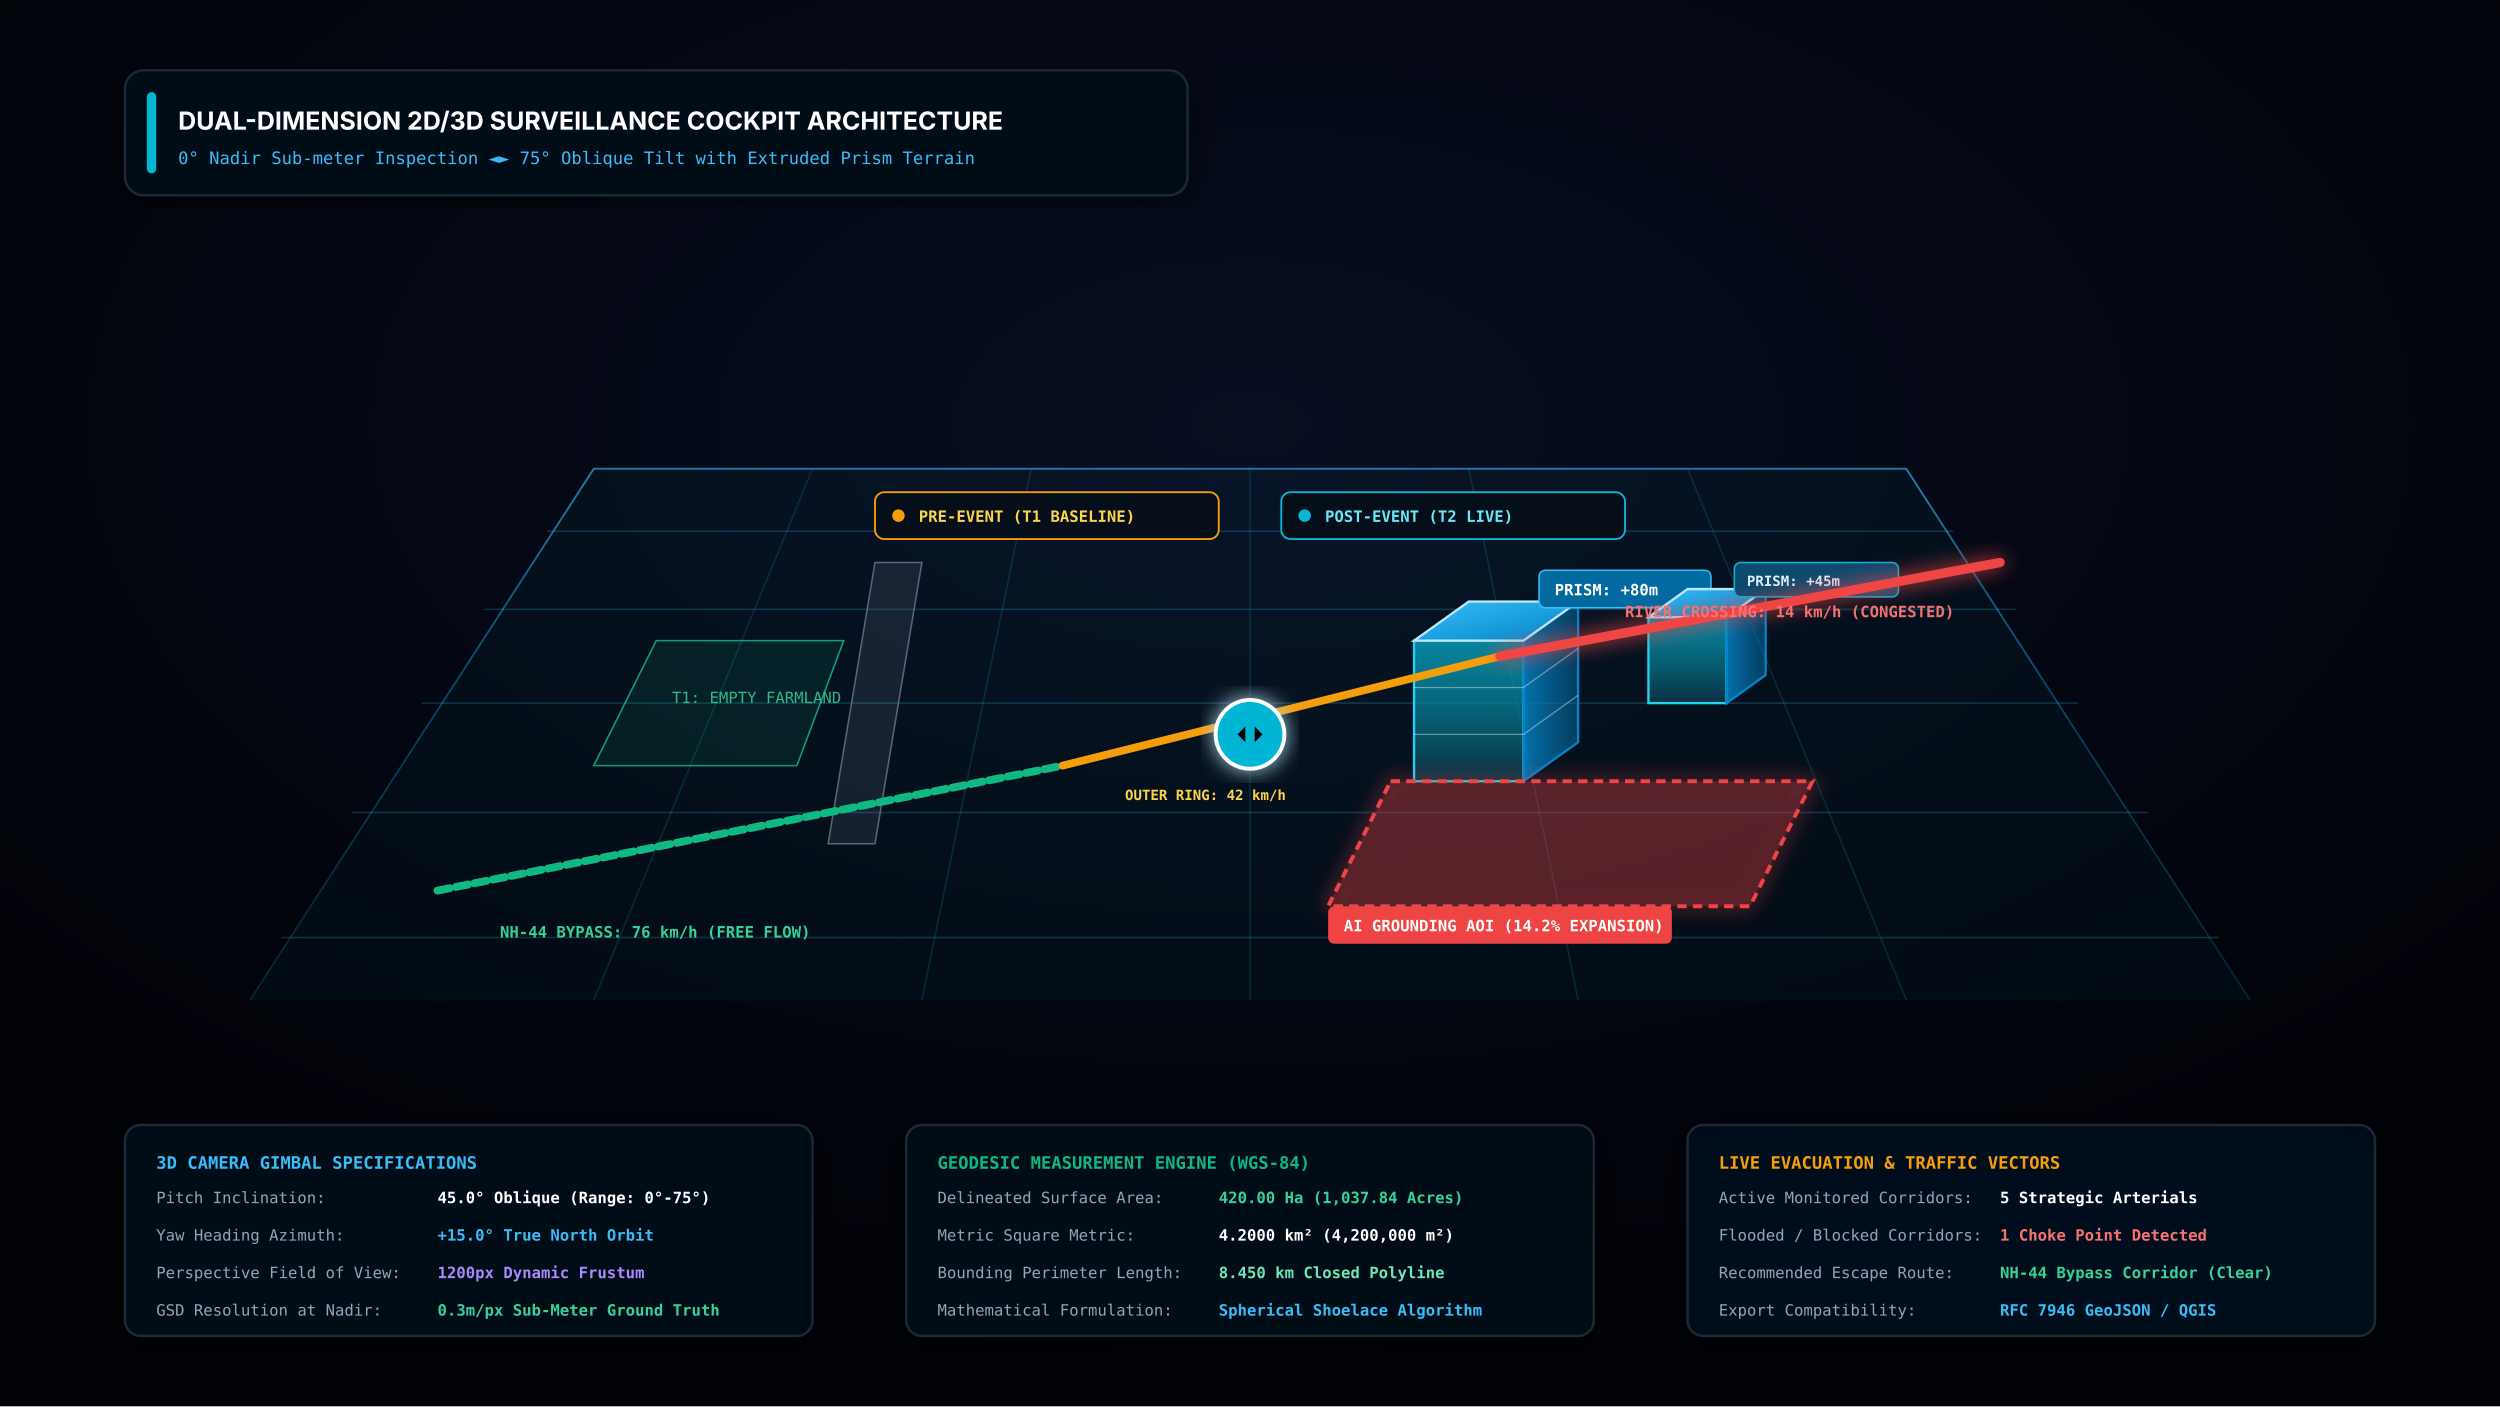
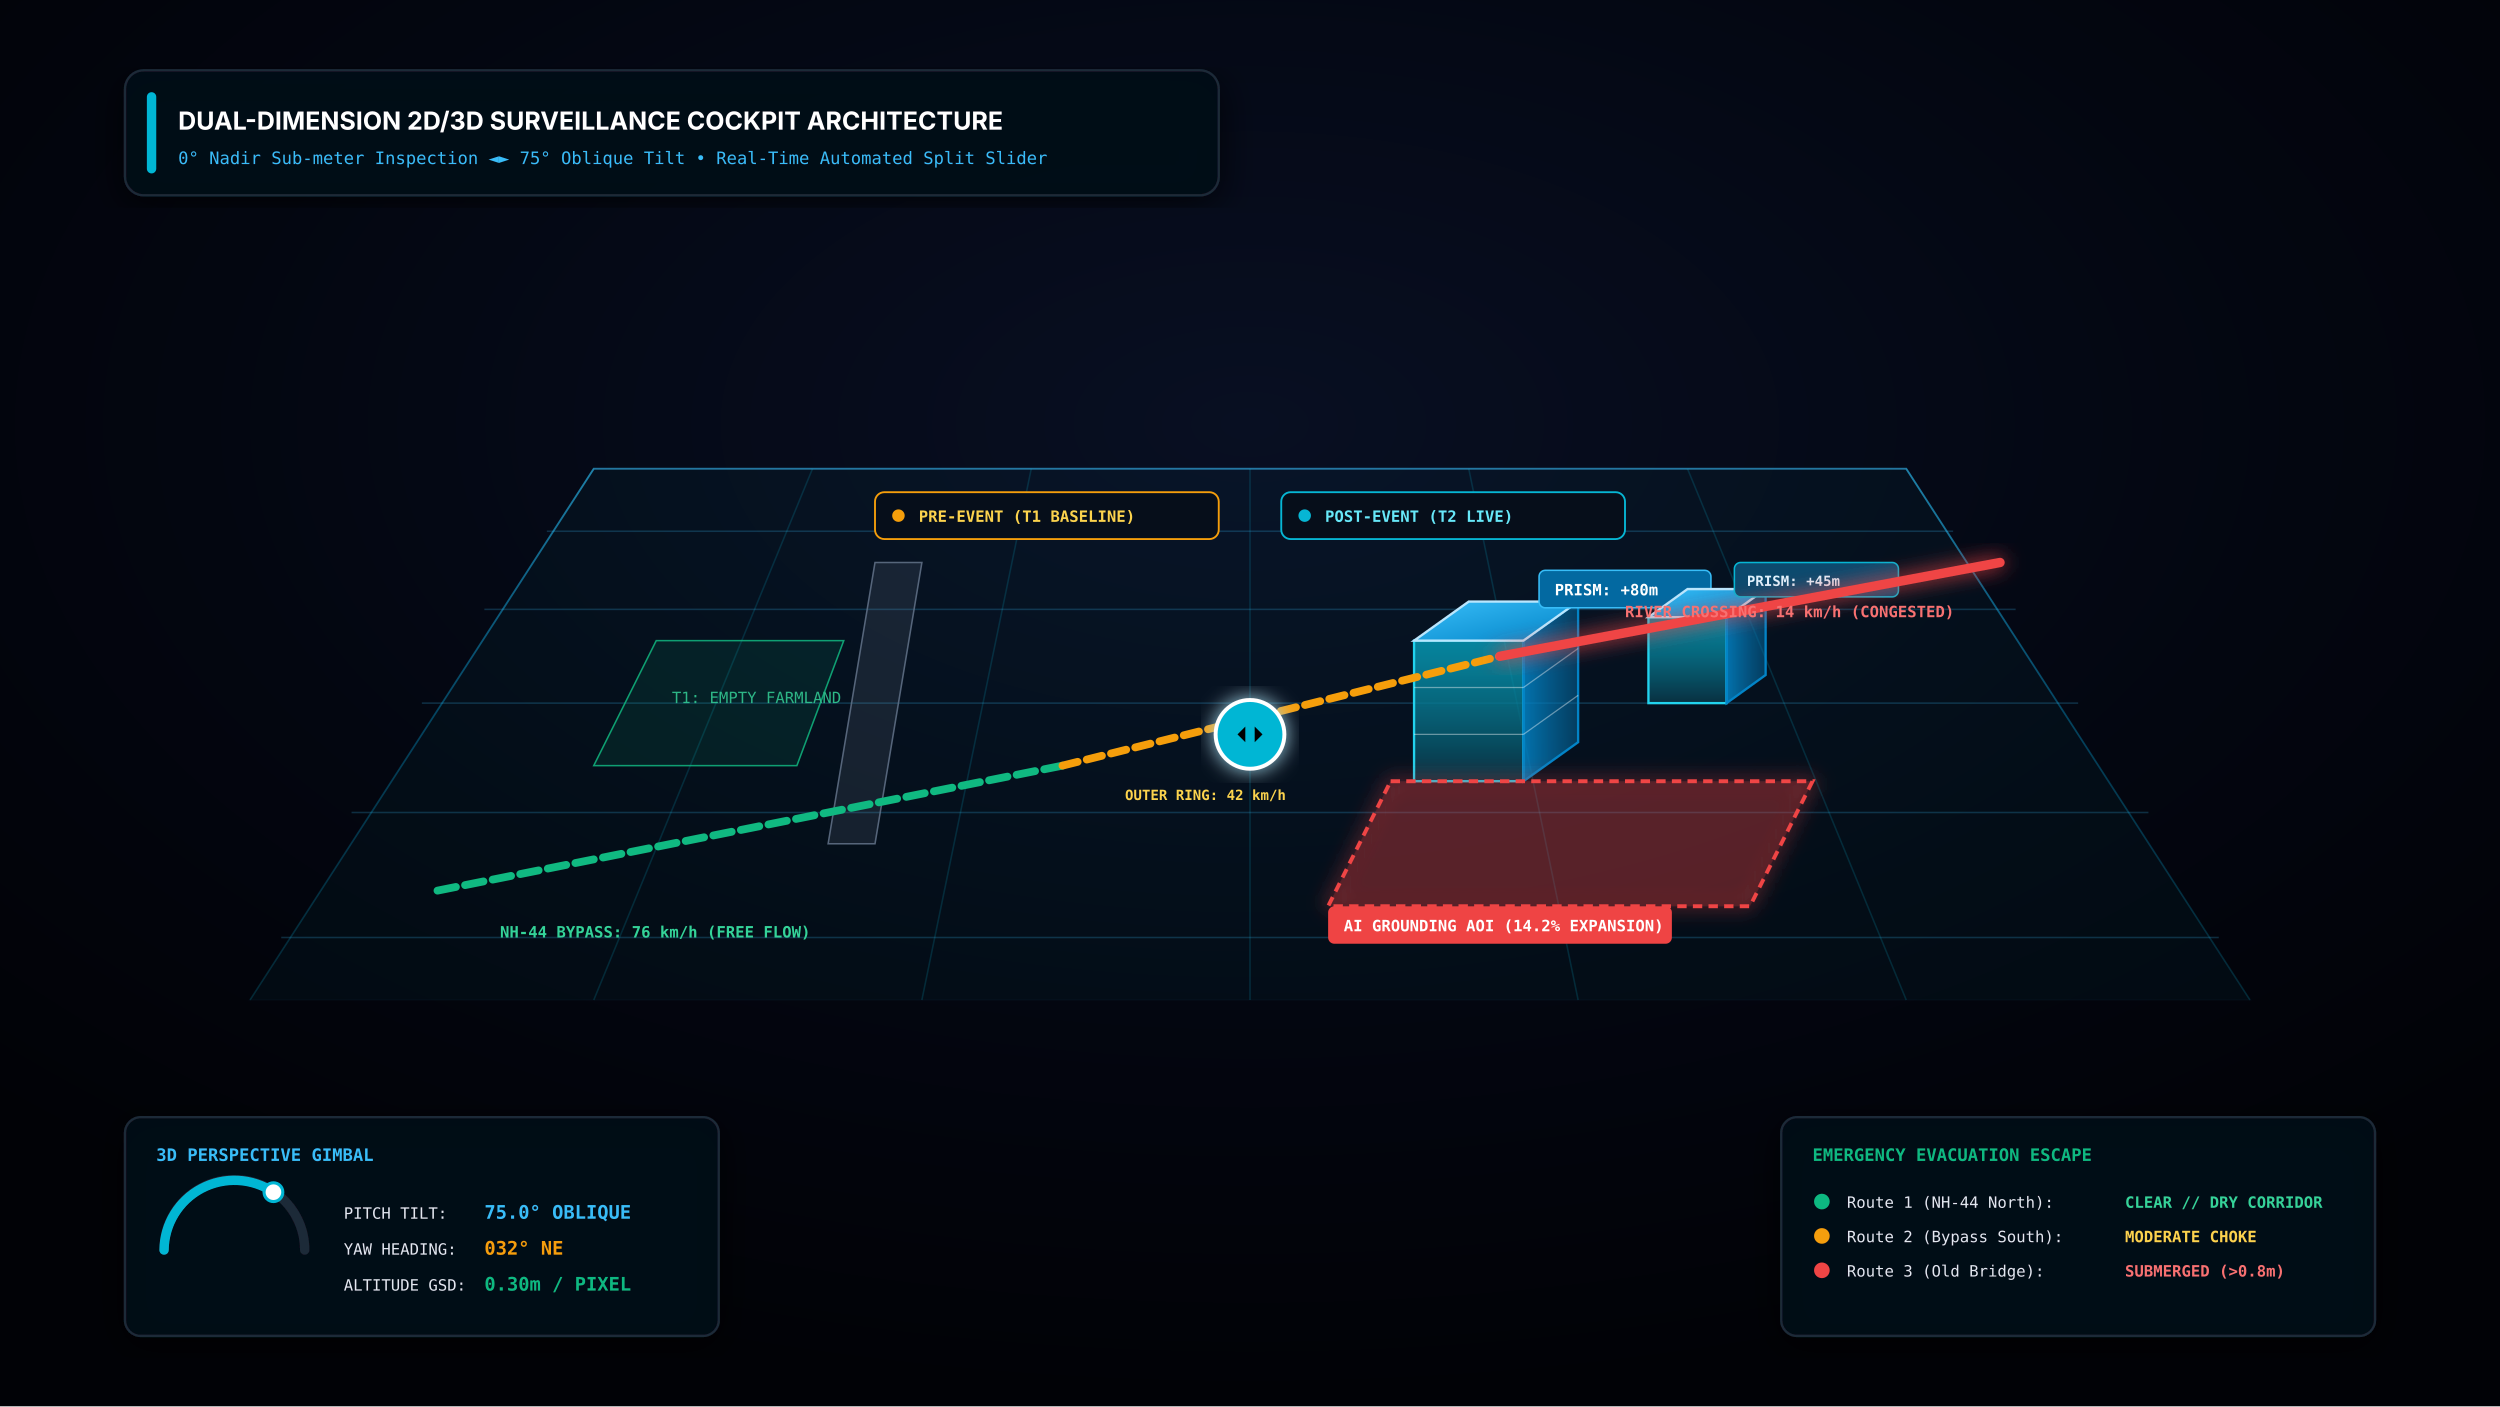
<svg xmlns="http://www.w3.org/2000/svg" viewBox="0 0 1600 900" width="100%" height="100%">
  <defs>
    <radialGradient id="cockpitBg" cx="50%" cy="30%" r="70%">
      <stop offset="0%" stop-color="#080F22" />
      <stop offset="60%" stop-color="#030610" />
      <stop offset="100%" stop-color="#010206" />
    </radialGradient>
    <linearGradient id="perspGrid" x1="0%" y1="0%" x2="0%" y2="100%">
      <stop offset="0%" stop-color="#38BDF8" stop-opacity="0.6" />
      <stop offset="50%" stop-color="#0284C7" stop-opacity="0.25" />
      <stop offset="100%" stop-color="#0C4A6E" stop-opacity="0.05" />
    </linearGradient>
    <linearGradient id="swipeBeam" x1="0%" y1="0%" x2="0%" y2="100%">
      <stop offset="0%" stop-color="#22D3EE" />
      <stop offset="50%" stop-color="#06B6D4" />
      <stop offset="100%" stop-color="#0891B2" />
    </linearGradient>
    <linearGradient id="prismFront" x1="0%" y1="0%" x2="0%" y2="100%">
      <stop offset="0%" stop-color="#06B6D4" stop-opacity="0.7" />
      <stop offset="100%" stop-color="#083344" stop-opacity="0.9" />
    </linearGradient>
    <linearGradient id="prismSide" x1="0%" y1="0%" x2="100%" y2="0%">
      <stop offset="0%" stop-color="#0284C7" stop-opacity="0.85" />
      <stop offset="100%" stop-color="#0369A1" stop-opacity="0.5" />
    </linearGradient>
    <linearGradient id="prismTop" x1="0%" y1="0%" x2="100%" y2="100%">
      <stop offset="0%" stop-color="#38BDF8" />
      <stop offset="100%" stop-color="#0284C7" />
    </linearGradient>
    <filter id="neonGlow" x="-20%" y="-20%" width="140%" height="140%">
      <feGaussianBlur stdDeviation="6" result="blur" />
      <feMerge>
        <feMergeNode in="blur" />
        <feMergeNode in="SourceGraphic" />
      </feMerge>
    </filter>
    <filter id="boxShadow" x="-10%" y="-10%" width="120%" height="120%">
      <feDropShadow dx="0" dy="6" stdDeviation="12" flood-color="#000000" flood-opacity="0.75" />
    </filter>
    <style>
+       @keyframes autoSliderWipe {
+         0% { transform: translateX(-160px); }
+         50% { transform: translateX(160px); }
+         100% { transform: translateX(-160px); }
+       }
+       @keyframes trafficFlow {
+         to { stroke-dashoffset: -48; }
+       }
+       @keyframes prismBounce {
+         0%, 100% { transform: translateY(0); }
+         50% { transform: translateY(-5px); }
+       }
+       @keyframes aoiPulse {
+         0%, 100% { stroke-opacity: 0.9; fill-opacity: 0.2; }
+         50% { stroke-opacity: 0.4; fill-opacity: 0.08; }
+       }
+       @keyframes cardSway {
+         0%, 100% { transform: translateY(0px); }
+         50% { transform: translateY(-3px); }
+       }
+ 
+       .slider-sweeper {
+         animation: autoSliderWipe 8s cubic-bezier(0.45, 0.05, 0.55, 0.95) infinite;
+         will-change: transform;
+       }
+       .traffic-active {
+         animation: trafficFlow 1.6s linear infinite;
+       }
+       .prism-tower-1 {
+         animation: prismBounce 4s ease-in-out infinite;
+       }
+       .prism-tower-2 {
+         animation: prismBounce 4s ease-in-out 1.2s infinite;
+       }
+       .aoi-boundary {
+         animation: aoiPulse 3s ease-in-out infinite;
+       }
+       .card-float {
+         animation: cardSway 6s ease-in-out infinite;
+       }
+ 
      .font-mono { font-family: 'JetBrains Mono', 'Fira Code', monospace; }
      .font-space { font-family: 'Space Grotesk', -apple-system, sans-serif; }
    </style>
  </defs>
  <rect width="1600" height="900" fill="url(#cockpitBg)" />
-   <g transform="translate(80, 45)" filter="url(#boxShadow)">
-     <rect x="0" y="0" width="680" height="80" rx="12" fill="#060B18" fill-opacity="0.94" stroke="#1F2937" stroke-width="1.5" />
+   <g transform="translate(80, 45)" filter="url(#boxShadow)" class="card-float">
+     <rect x="0" y="0" width="700" height="80" rx="12" fill="#060B18" fill-opacity="0.94" stroke="#1F2937" stroke-width="1.5" />
    <rect x="14" y="14" width="6" height="52" rx="3" fill="#06B6D4" />
    <text x="34" y="38" fill="#FFFFFF" font-size="16" font-weight="bold" class="font-space">
      DUAL-DIMENSION 2D/3D SURVEILLANCE COCKPIT ARCHITECTURE
    </text>
    <text x="34" y="60" fill="#38BDF8" font-size="11" class="font-mono">
-       0° Nadir Sub-meter Inspection ◄► 75° Oblique Tilt with Extruded Prism Terrain
+       0° Nadir Sub-meter Inspection ◄► 75° Oblique Tilt • Real-Time Automated Split Slider
    </text>
  </g>
  <g id="perspectiveStage" transform="translate(800, 480)">
    <polygon points="-640,160 -420,-180 420,-180 640,160" fill="rgba(6, 182, 212, 0.04)" stroke="url(#perspGrid)" stroke-width="1.2" />
    <g stroke="rgba(6, 182, 212, 0.18)" stroke-width="1">
      <line x1="-420" y1="-180" x2="-640" y2="160" />
      <line x1="-280" y1="-180" x2="-420" y2="160" />
      <line x1="-140" y1="-180" x2="-210" y2="160" />
      <line x1="0" y1="-180" x2="0" y2="160" />
      <line x1="140" y1="-180" x2="210" y2="160" />
      <line x1="280" y1="-180" x2="420" y2="160" />
      <line x1="420" y1="-180" x2="640" y2="160" />
    </g>
    <g stroke="rgba(56, 189, 248, 0.22)" stroke-width="1">
      <line x1="-450" y1="-140" x2="450" y2="-140" />
      <line x1="-490" y1="-90" x2="490" y2="-90" />
      <line x1="-530" y1="-30" x2="530" y2="-30" />
      <line x1="-575" y1="40" x2="575" y2="40" />
      <line x1="-620" y1="120" x2="620" y2="120" />
    </g>
    <g id="t1Baseline" opacity="0.85">
      <polygon points="-380,-70 -260,-70 -290,10 -420,10" fill="rgba(16, 185, 129, 0.12)" stroke="#10B981" stroke-width="1" />
      <text x="-370" y="-30" fill="#34D399" font-size="10" class="font-mono">T1: EMPTY FARMLAND</text>
      <polygon points="-240,-120 -210,-120 -240,60 -270,60" fill="rgba(148, 163, 184, 0.15)" stroke="#64748B" stroke-width="1" />
    </g>
    <g id="t2Observation">
-       <g transform="translate(140, 20)">
+       <g transform="translate(140, 20)" class="prism-tower-1">
        <polygon points="-35,0 35,0 35,-90 -35,-90" fill="url(#prismFront)" stroke="#22D3EE" stroke-width="1.5" />
        <polygon points="35,0 70,-25 70,-115 35,-90" fill="url(#prismSide)" stroke="#0284C7" stroke-width="1.5" />
        <polygon points="-35,-90 0,-115 70,-115 35,-90" fill="url(#prismTop)" stroke="#BAE6FD" stroke-width="1.5" />
        <line x1="-35" y1="-30" x2="35" y2="-30" stroke="rgba(255,255,255,0.4)" stroke-width="0.8" />
        <line x1="-35" y1="-60" x2="35" y2="-60" stroke="rgba(255,255,255,0.4)" stroke-width="0.8" />
        <line x1="35" y1="-30" x2="70" y2="-55" stroke="rgba(255,255,255,0.4)" stroke-width="0.8" />
        <line x1="35" y1="-60" x2="70" y2="-85" stroke="rgba(255,255,255,0.4)" stroke-width="0.8" />
        <g transform="translate(45, -135)">
          <rect x="0" y="0" width="110" height="24" rx="4" fill="#0369A1" stroke="#38BDF8" stroke-width="1" />
          <text x="10" y="16" fill="#FFFFFF" font-size="10" font-weight="bold" class="font-mono">PRISM: +80m</text>
        </g>
      </g>
-       <g transform="translate(280, -30)">
+       <g transform="translate(280, -30)" class="prism-tower-2">
        <polygon points="-25,0 25,0 25,-55 -25,-55" fill="url(#prismFront)" stroke="#22D3EE" stroke-width="1.5" />
        <polygon points="25,0 50,-18 50,-73 25,-55" fill="url(#prismSide)" stroke="#0284C7" stroke-width="1.5" />
        <polygon points="-25,-55 0,-73 50,-73 25,-55" fill="url(#prismTop)" stroke="#BAE6FD" stroke-width="1.5" />
        <g transform="translate(30, -90)">
          <rect x="0" y="0" width="105" height="22" rx="4" fill="#0C4A6E" stroke="#06B6D4" stroke-width="1" />
          <text x="8" y="15" fill="#E0F2FE" font-size="9" font-weight="bold" class="font-mono">PRISM: +45m</text>
        </g>
      </g>
      <g transform="translate(180, 45)">
-         <polygon points="-90,-25 180,-25 140,55 -130,55" fill="rgba(239, 68, 68, 0.2)" stroke="#EF4444" stroke-width="2.5" stroke-dasharray="6,4" filter="url(#neonGlow)" />
+         <polygon points="-90,-25 180,-25 140,55 -130,55" fill="rgba(239, 68, 68, 0.2)" stroke="#EF4444" stroke-width="2.5" stroke-dasharray="6,4" filter="url(#neonGlow)" class="aoi-boundary" />
        <rect x="-130" y="55" width="220" height="24" rx="4" fill="#EF4444" />
        <text x="-120" y="71" fill="#FFFFFF" font-size="10" font-weight="bold" class="font-mono">
          AI GROUNDING AOI (14.2% EXPANSION)
        </text>
      </g>
    </g>
    <g id="trafficVectors" stroke-linecap="round">
-       <line x1="-520" y1="90" x2="-120" y2="10" stroke="#10B981" stroke-width="5" stroke-dasharray="8,4" />
+       <line x1="-520" y1="90" x2="-120" y2="10" stroke="#10B981" stroke-width="5" stroke-dasharray="12,6" class="traffic-active" />
      <text x="-480" y="120" fill="#34D399" font-size="10" font-weight="bold" class="font-mono">NH-44 BYPASS: 76 km/h (FREE FLOW)</text>
-       <line x1="-120" y1="10" x2="160" y2="-60" stroke="#F59E0B" stroke-width="5" />
+       <line x1="-120" y1="10" x2="160" y2="-60" stroke="#F59E0B" stroke-width="5" stroke-dasharray="10,6" class="traffic-active" />
      <text x="-80" y="32" fill="#FCD34D" font-size="9" font-weight="bold" class="font-mono">OUTER RING: 42 km/h</text>
      <line x1="160" y1="-60" x2="480" y2="-120" stroke="#EF4444" stroke-width="6" filter="url(#neonGlow)" />
      <text x="240" y="-85" fill="#F87171" font-size="10" font-weight="bold" class="font-mono">RIVER CROSSING: 14 km/h (CONGESTED)</text>
    </g>
-     <line x1="0" y1="-190" x2="0" y2="170" stroke="url(#swipeBeam)" stroke-width="3.5" filter="url(#neonGlow)" />
-     <circle cx="0" cy="-10" r="22" fill="#06B6D4" stroke="#FFFFFF" stroke-width="2.5" filter="url(#neonGlow)" />
-     <path d="M -8 -10 L -3 -15 L -3 -5 Z M 8 -10 L 3 -15 L 3 -5 Z" fill="#000000" />
+     <g class="slider-sweeper">
+       <line x1="0" y1="-190" x2="0" y2="170" stroke="url(#swipeBeam)" stroke-width="3.5" filter="url(#neonGlow)" />
+       <circle cx="0" cy="-10" r="22" fill="#06B6D4" stroke="#FFFFFF" stroke-width="2.5" filter="url(#neonGlow)" />
+       <path d="M -8 -10 L -3 -15 L -3 -5 Z M 8 -10 L 3 -15 L 3 -5 Z" fill="#000000" />
+     </g>
    <g transform="translate(-240, -165)">
      <rect x="0" y="0" width="220" height="30" rx="6" fill="#060E1A" stroke="#F59E0B" stroke-width="1.2" />
      <circle cx="15" cy="15" r="4" fill="#F59E0B" />
      <text x="28" y="19" fill="#FCD34D" font-size="10" font-weight="bold" class="font-mono">
        PRE-EVENT (T1 BASELINE)
      </text>
    </g>
    <g transform="translate(20, -165)">
      <rect x="0" y="0" width="220" height="30" rx="6" fill="#060E1A" stroke="#06B6D4" stroke-width="1.2" />
      <circle cx="15" cy="15" r="4" fill="#06B6D4" />
      <text x="28" y="19" fill="#67E8F9" font-size="10" font-weight="bold" class="font-mono">
        POST-EVENT (T2 LIVE)
      </text>
    </g>
  </g>
-   <g transform="translate(80, 720)" filter="url(#boxShadow)">
-     <rect x="0" y="0" width="440" height="135" rx="10" fill="#060B18" fill-opacity="0.94" stroke="#1F2937" stroke-width="1.5" />
-     <text x="20" y="28" fill="#38BDF8" font-size="11" font-weight="bold" class="font-mono">3D CAMERA GIMBAL SPECIFICATIONS</text>
-     <g transform="translate(20, 50)" font-size="10" class="font-mono">
-       <text x="0" y="0" fill="#94A3B8">Pitch Inclination:</text>
-       <text x="180" y="0" fill="#FFFFFF" font-weight="bold">45.0° Oblique (Range: 0°-75°)</text>
-       <text x="0" y="24" fill="#94A3B8">Yaw Heading Azimuth:</text>
-       <text x="180" y="24" fill="#38BDF8" font-weight="bold">+15.0° True North Orbit</text>
-       <text x="0" y="48" fill="#94A3B8">Perspective Field of View:</text>
-       <text x="180" y="48" fill="#A78BFA" font-weight="bold">1200px Dynamic Frustum</text>
-       <text x="0" y="72" fill="#94A3B8">GSD Resolution at Nadir:</text>
-       <text x="180" y="72" fill="#34D399" font-weight="bold">0.3m/px Sub-Meter Ground Truth</text>
-     </g>
-   </g>
-   <g transform="translate(580, 720)" filter="url(#boxShadow)">
-     <rect x="0" y="0" width="440" height="135" rx="10" fill="#060B18" fill-opacity="0.94" stroke="#1F2937" stroke-width="1.5" />
-     <text x="20" y="28" fill="#10B981" font-size="11" font-weight="bold" class="font-mono">GEODESIC MEASUREMENT ENGINE (WGS-84)</text>
-     <g transform="translate(20, 50)" font-size="10" class="font-mono">
-       <text x="0" y="0" fill="#94A3B8">Delineated Surface Area:</text>
-       <text x="180" y="0" fill="#34D399" font-weight="bold">420.00 Ha (1,037.84 Acres)</text>
-       <text x="0" y="24" fill="#94A3B8">Metric Square Metric:</text>
-       <text x="180" y="24" fill="#FFFFFF" font-weight="bold">4.2000 km² (4,200,000 m²)</text>
-       <text x="0" y="48" fill="#94A3B8">Bounding Perimeter Length:</text>
-       <text x="180" y="48" fill="#6EE7B7" font-weight="bold">8.450 km Closed Polyline</text>
-       <text x="0" y="72" fill="#94A3B8">Mathematical Formulation:</text>
-       <text x="180" y="72" fill="#38BDF8" font-weight="bold">Spherical Shoelace Algorithm</text>
-     </g>
-   </g>
-   <g transform="translate(1080, 720)" filter="url(#boxShadow)">
-     <rect x="0" y="0" width="440" height="135" rx="10" fill="#060E1A" fill-opacity="0.94" stroke="#1F2937" stroke-width="1.5" />
-     <text x="20" y="28" fill="#F59E0B" font-size="11" font-weight="bold" class="font-mono">LIVE EVACUATION &amp; TRAFFIC VECTORS</text>
-     <g transform="translate(20, 50)" font-size="10" class="font-mono">
-       <text x="0" y="0" fill="#94A3B8">Active Monitored Corridors:</text>
-       <text x="180" y="0" fill="#FFFFFF" font-weight="bold">5 Strategic Arterials</text>
-       <text x="0" y="24" fill="#94A3B8">Flooded / Blocked Corridors:</text>
-       <text x="180" y="24" fill="#F87171" font-weight="bold">1 Choke Point Detected</text>
-       <text x="0" y="48" fill="#94A3B8">Recommended Escape Route:</text>
-       <text x="180" y="48" fill="#34D399" font-weight="bold">NH-44 Bypass Corridor (Clear)</text>
-       <text x="0" y="72" fill="#94A3B8">Export Compatibility:</text>
-       <text x="180" y="72" fill="#38BDF8" font-weight="bold">RFC 7946 GeoJSON / QGIS</text>
+   <g transform="translate(80, 715)" filter="url(#boxShadow)" class="card-float">
+     <rect x="0" y="0" width="380" height="140" rx="10" fill="#060B18" fill-opacity="0.94" stroke="#1F2937" stroke-width="1.5" />
+     <text x="20" y="28" fill="#38BDF8" font-size="11" font-weight="bold" class="font-mono">3D PERSPECTIVE GIMBAL</text>
+     <g transform="translate(70, 85)">
+       <path d="M -45 0 A 45 45 0 0 1 45 0" fill="none" stroke="#1F2937" stroke-width="6" stroke-linecap="round" />
+       <path d="M -45 0 A 45 45 0 0 1 25 -37" fill="none" stroke="#06B6D4" stroke-width="6" stroke-linecap="round" />
+       <circle cx="25" cy="-37" r="6" fill="#FFFFFF" stroke="#06B6D4" stroke-width="2" />
+     </g>
+     <text x="140" y="65" fill="#E2E8F0" font-size="10" class="font-mono">PITCH TILT:</text>
+     <text x="230" y="65" fill="#38BDF8" font-size="12" font-weight="bold" class="font-mono">75.0° OBLIQUE</text>
+     <text x="140" y="88" fill="#E2E8F0" font-size="10" class="font-mono">YAW HEADING:</text>
+     <text x="230" y="88" fill="#F59E0B" font-size="12" font-weight="bold" class="font-mono">032° NE</text>
+     <text x="140" y="111" fill="#E2E8F0" font-size="10" class="font-mono">ALTITUDE GSD:</text>
+     <text x="230" y="111" fill="#10B981" font-size="12" font-weight="bold" class="font-mono">0.30m / PIXEL</text>
+   </g>
+   <g transform="translate(1140, 715)" filter="url(#boxShadow)" class="card-float">
+     <rect x="0" y="0" width="380" height="140" rx="10" fill="#060B18" fill-opacity="0.94" stroke="#1F2937" stroke-width="1.5" />
+     <text x="20" y="28" fill="#10B981" font-size="11" font-weight="bold" class="font-mono">EMERGENCY EVACUATION ESCAPE</text>
+     <g transform="translate(20, 48)">
+       <circle cx="6" cy="6" r="5" fill="#10B981" />
+       <text x="22" y="10" fill="#E2E8F0" font-size="10" class="font-mono">Route 1 (NH-44 North):</text>
+       <text x="200" y="10" fill="#34D399" font-size="10" font-weight="bold" class="font-mono">CLEAR // DRY CORRIDOR</text>
+       <circle cx="6" cy="28" r="5" fill="#F59E0B" />
+       <text x="22" y="32" fill="#E2E8F0" font-size="10" class="font-mono">Route 2 (Bypass South):</text>
+       <text x="200" y="32" fill="#FCD34D" font-size="10" font-weight="bold" class="font-mono">MODERATE CHOKE</text>
+       <circle cx="6" cy="50" r="5" fill="#EF4444" />
+       <text x="22" y="54" fill="#E2E8F0" font-size="10" class="font-mono">Route 3 (Old Bridge):</text>
+       <text x="200" y="54" fill="#F87171" font-size="10" font-weight="bold" class="font-mono">SUBMERGED (&gt;0.8m)</text>
    </g>
  </g>
</svg>
